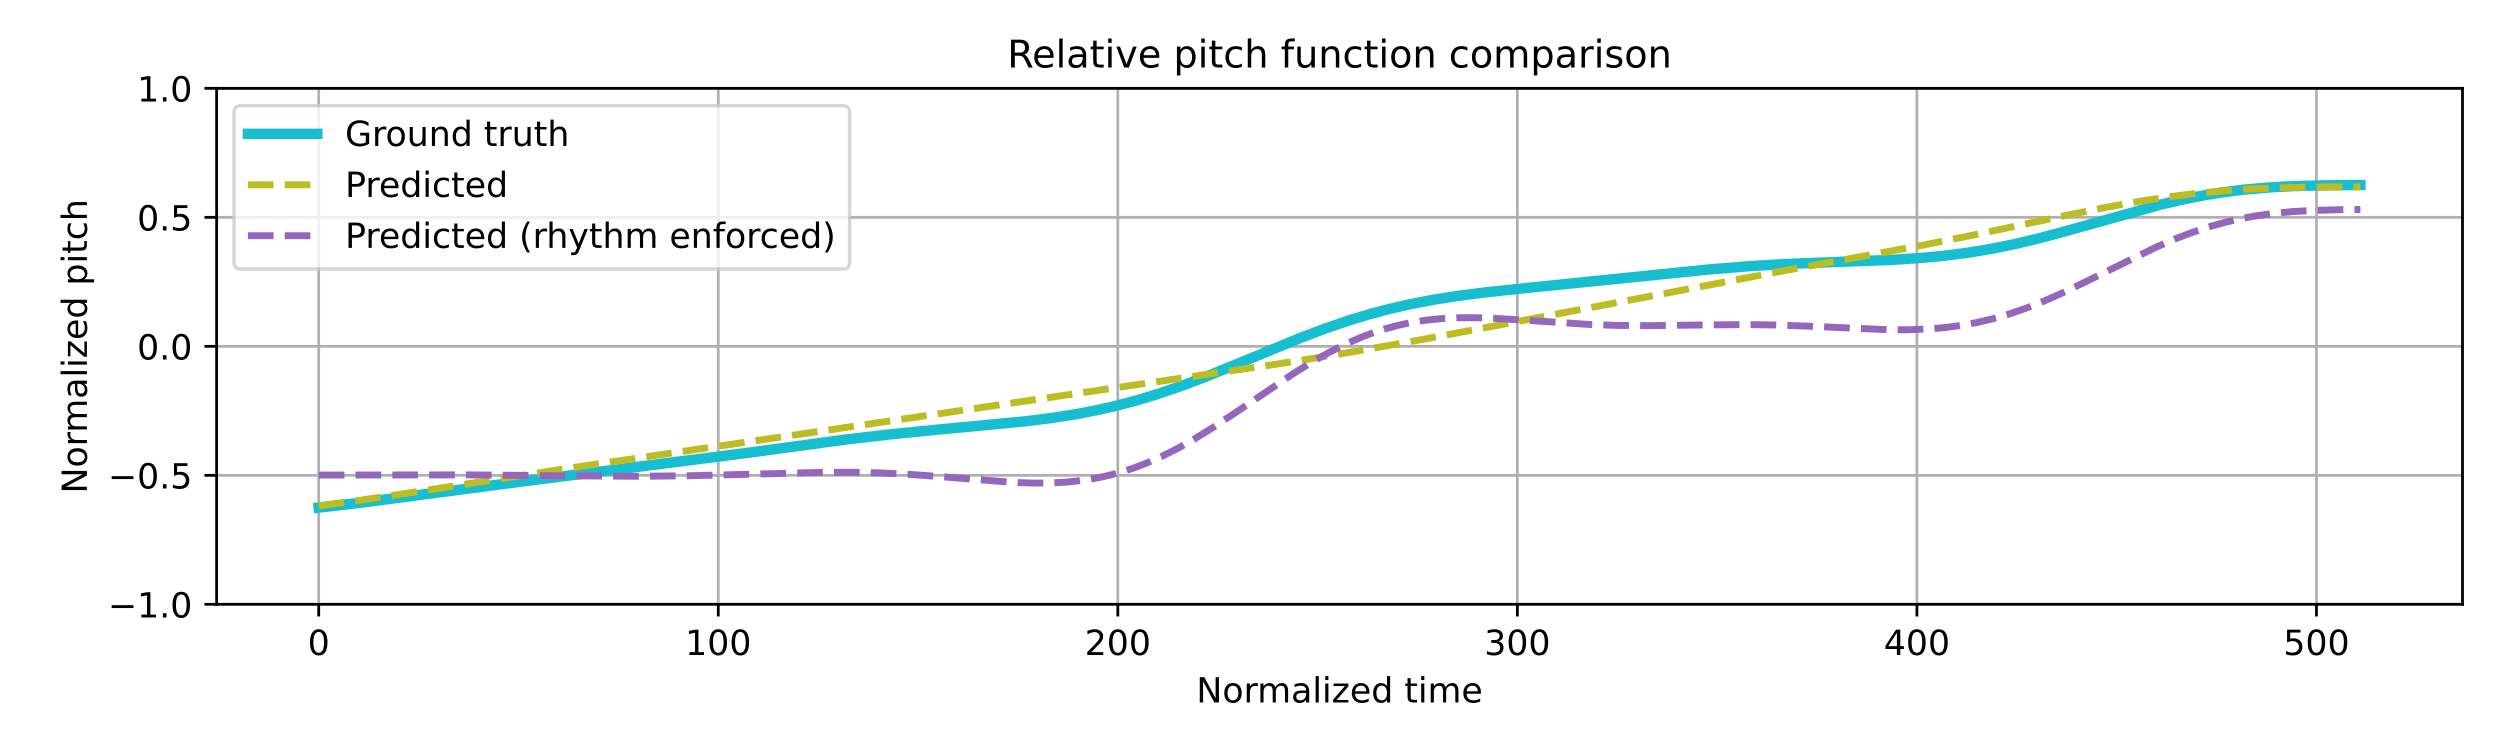
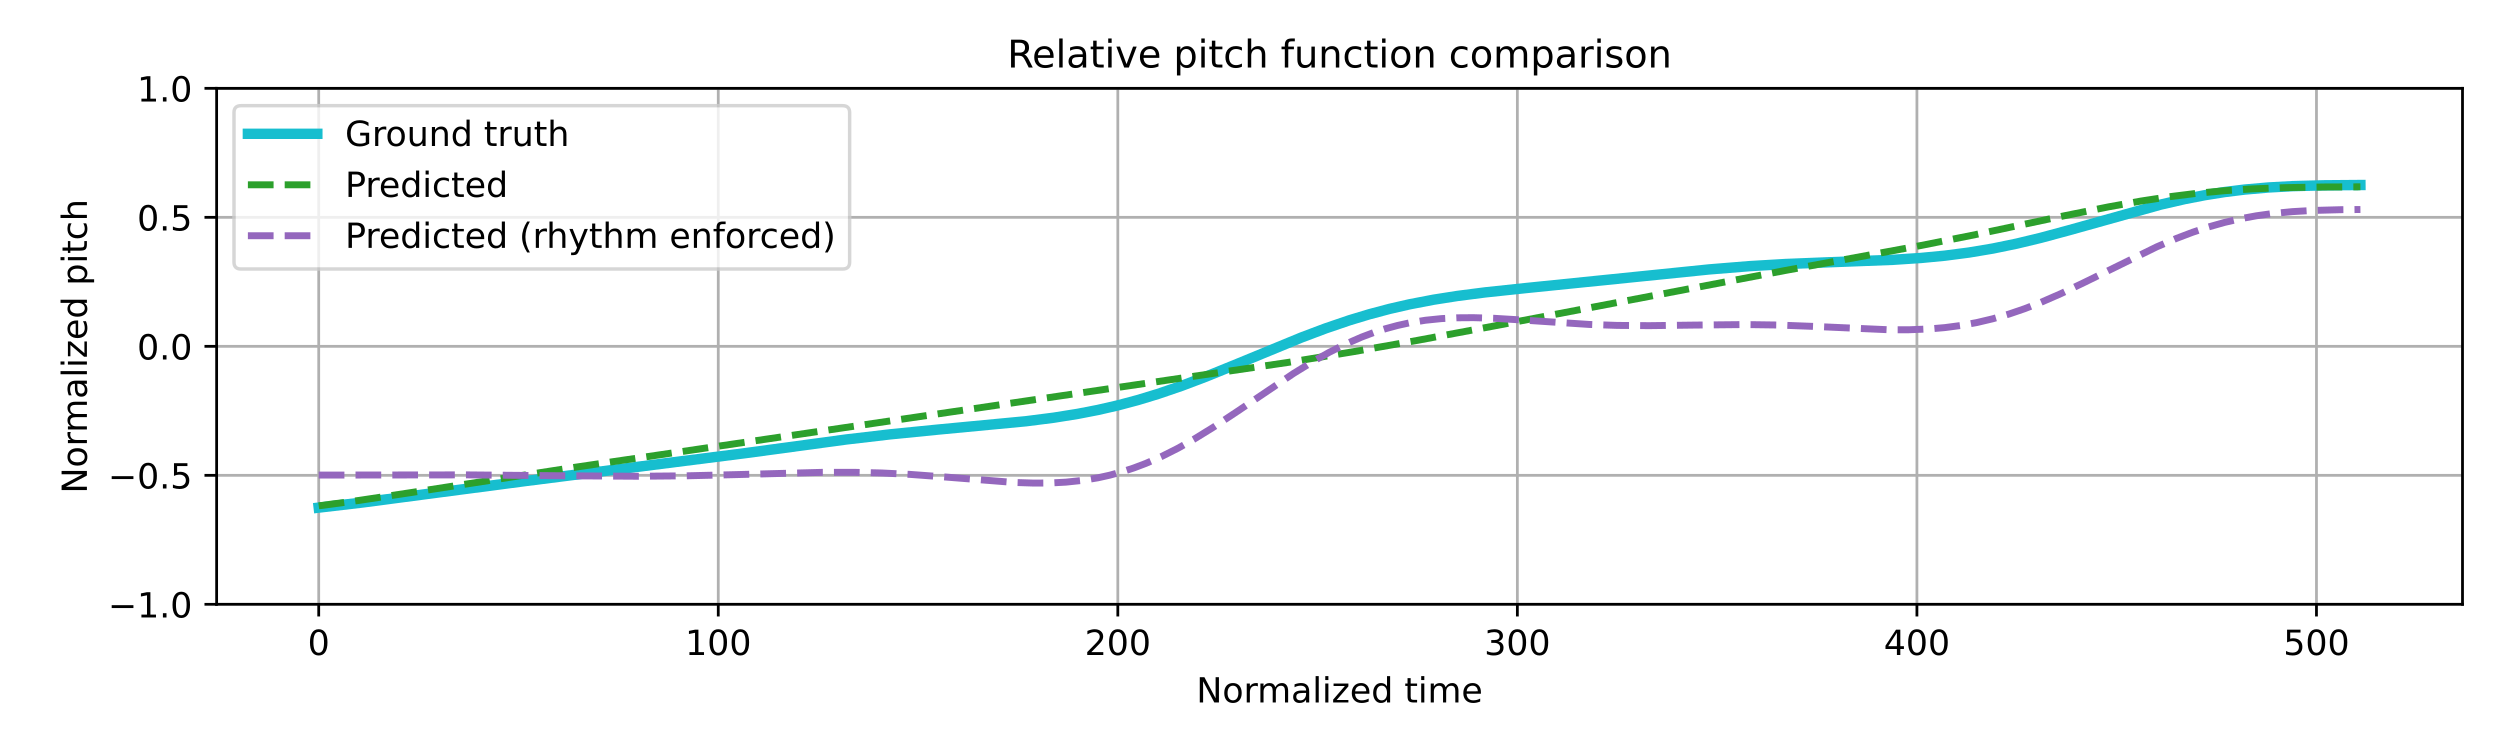
<svg xmlns="http://www.w3.org/2000/svg" xmlns:xlink="http://www.w3.org/1999/xlink" width="720pt" height="216pt" viewBox="0 0 720 216" version="1.1">
  <defs>
    <style type="text/css">*{stroke-linejoin: round; stroke-linecap: butt}</style>
  </defs>
  <g id="figure_1">
    <g id="patch_1">
      <path d="M 0 216  L 720 216  L 720 0  L 0 0  z " style="fill: #ffffff" />
    </g>
    <g id="axes_1">
      <g id="patch_2">
        <path d="M 62.39 174.04  L 709.2 174.04  L 709.2 25.44  L 62.39 25.44  z " style="fill: #ffffff" />
      </g>
      <g id="matplotlib.axis_1">
        <g id="xtick_1">
          <g id="line2d_1">
-             <path d="M 91.79 174.04  L 91.79 25.44  " clip-path="url(#p38c64b8bce)" style="fill: none; stroke: #b0b0b0; stroke-width: 0.8; stroke-linecap: square" />
+             <path d="M 91.79 174.04  L 91.79 25.44  " clip-path="url(#pbd43a29dab)" style="fill: none; stroke: #b0b0b0; stroke-width: 0.8; stroke-linecap: square" />
          </g>
          <g id="line2d_2">
            <defs>
-               <path id="m291b161e72" d="M 0 0  L 0 3.5  " style="stroke: #000000; stroke-width: 0.8" />
-             </defs>
-             <g>
-               <use xlink:href="#m291b161e72" x="91.79" y="174.04" style="stroke: #000000; stroke-width: 0.8" />
+               <path id="m9967ab2bcd" d="M 0 0  L 0 3.5  " style="stroke: #000000; stroke-width: 0.8" />
+             </defs>
+             <g>
+               <use xlink:href="#m9967ab2bcd" x="91.79" y="174.04" style="stroke: #000000; stroke-width: 0.8" />
            </g>
          </g>
          <g id="text_1">
            <g transform="translate(88.60921 188.6384) scale(0.1 -0.1)">
              <defs>
                <path id="DejaVuSans-30" d="M 2034 4250  Q 1547 4250 1301 3770  Q 1056 3291 1056 2328  Q 1056 1369 1301 889  Q 1547 409 2034 409  Q 2525 409 2770 889  Q 3016 1369 3016 2328  Q 3016 3291 2770 3770  Q 2525 4250 2034 4250  z M 2034 4750  Q 2819 4750 3233 4129  Q 3647 3509 3647 2328  Q 3647 1150 3233 529  Q 2819 -91 2034 -91  Q 1250 -91 836 529  Q 422 1150 422 2328  Q 422 3509 836 4129  Q 1250 4750 2034 4750  z " transform="scale(0.015625)" />
              </defs>
              <use xlink:href="#DejaVuSans-30" />
            </g>
          </g>
        </g>
        <g id="xtick_2">
          <g id="line2d_3">
-             <path d="M 206.861 174.04  L 206.861 25.44  " clip-path="url(#p38c64b8bce)" style="fill: none; stroke: #b0b0b0; stroke-width: 0.8; stroke-linecap: square" />
+             <path d="M 206.861 174.04  L 206.861 25.44  " clip-path="url(#pbd43a29dab)" style="fill: none; stroke: #b0b0b0; stroke-width: 0.8; stroke-linecap: square" />
          </g>
          <g id="line2d_4">
            <g>
-               <use xlink:href="#m291b161e72" x="206.861" y="174.04" style="stroke: #000000; stroke-width: 0.8" />
+               <use xlink:href="#m9967ab2bcd" x="206.861" y="174.04" style="stroke: #000000; stroke-width: 0.8" />
            </g>
          </g>
          <g id="text_2">
            <g transform="translate(197.317 188.6384) scale(0.1 -0.1)">
              <defs>
                <path id="DejaVuSans-31" d="M 794 531  L 1825 531  L 1825 4091  L 703 3866  L 703 4441  L 1819 4666  L 2450 4666  L 2450 531  L 3481 531  L 3481 0  L 794 0  L 794 531  z " transform="scale(0.015625)" />
              </defs>
              <use xlink:href="#DejaVuSans-31" />
              <use xlink:href="#DejaVuSans-30" transform="translate(63.62305 0)" />
              <use xlink:href="#DejaVuSans-30" transform="translate(127.2461 0)" />
            </g>
          </g>
        </g>
        <g id="xtick_3">
          <g id="line2d_5">
-             <path d="M 321.931 174.04  L 321.931 25.44  " clip-path="url(#p38c64b8bce)" style="fill: none; stroke: #b0b0b0; stroke-width: 0.8; stroke-linecap: square" />
+             <path d="M 321.931 174.04  L 321.931 25.44  " clip-path="url(#pbd43a29dab)" style="fill: none; stroke: #b0b0b0; stroke-width: 0.8; stroke-linecap: square" />
          </g>
          <g id="line2d_6">
            <g>
-               <use xlink:href="#m291b161e72" x="321.931" y="174.04" style="stroke: #000000; stroke-width: 0.8" />
+               <use xlink:href="#m9967ab2bcd" x="321.931" y="174.04" style="stroke: #000000; stroke-width: 0.8" />
            </g>
          </g>
          <g id="text_3">
            <g transform="translate(312.3872 188.6384) scale(0.1 -0.1)">
              <defs>
                <path id="DejaVuSans-32" d="M 1228 531  L 3431 531  L 3431 0  L 469 0  L 469 531  Q 828 903 1448 1529  Q 2069 2156 2228 2338  Q 2531 2678 2651 2914  Q 2772 3150 2772 3378  Q 2772 3750 2511 3984  Q 2250 4219 1831 4219  Q 1534 4219 1204 4116  Q 875 4013 500 3803  L 500 4441  Q 881 4594 1212 4672  Q 1544 4750 1819 4750  Q 2544 4750 2975 4387  Q 3406 4025 3406 3419  Q 3406 3131 3298 2873  Q 3191 2616 2906 2266  Q 2828 2175 2409 1742  Q 1991 1309 1228 531  z " transform="scale(0.015625)" />
              </defs>
              <use xlink:href="#DejaVuSans-32" />
              <use xlink:href="#DejaVuSans-30" transform="translate(63.62305 0)" />
              <use xlink:href="#DejaVuSans-30" transform="translate(127.2461 0)" />
            </g>
          </g>
        </g>
        <g id="xtick_4">
          <g id="line2d_7">
-             <path d="M 437.001 174.04  L 437.001 25.44  " clip-path="url(#p38c64b8bce)" style="fill: none; stroke: #b0b0b0; stroke-width: 0.8; stroke-linecap: square" />
+             <path d="M 437.001 174.04  L 437.001 25.44  " clip-path="url(#pbd43a29dab)" style="fill: none; stroke: #b0b0b0; stroke-width: 0.8; stroke-linecap: square" />
          </g>
          <g id="line2d_8">
            <g>
-               <use xlink:href="#m291b161e72" x="437.001" y="174.04" style="stroke: #000000; stroke-width: 0.8" />
+               <use xlink:href="#m9967ab2bcd" x="437.001" y="174.04" style="stroke: #000000; stroke-width: 0.8" />
            </g>
          </g>
          <g id="text_4">
            <g transform="translate(427.4575 188.6384) scale(0.1 -0.1)">
              <defs>
                <path id="DejaVuSans-33" d="M 2597 2516  Q 3050 2419 3304 2112  Q 3559 1806 3559 1356  Q 3559 666 3084 287  Q 2609 -91 1734 -91  Q 1441 -91 1130 -33  Q 819 25 488 141  L 488 750  Q 750 597 1062 519  Q 1375 441 1716 441  Q 2309 441 2620 675  Q 2931 909 2931 1356  Q 2931 1769 2642 2001  Q 2353 2234 1838 2234  L 1294 2234  L 1294 2753  L 1863 2753  Q 2328 2753 2575 2939  Q 2822 3125 2822 3475  Q 2822 3834 2567 4026  Q 2313 4219 1838 4219  Q 1578 4219 1281 4162  Q 984 4106 628 3988  L 628 4550  Q 988 4650 1302 4700  Q 1616 4750 1894 4750  Q 2613 4750 3031 4423  Q 3450 4097 3450 3541  Q 3450 3153 3228 2886  Q 3006 2619 2597 2516  z " transform="scale(0.015625)" />
              </defs>
              <use xlink:href="#DejaVuSans-33" />
              <use xlink:href="#DejaVuSans-30" transform="translate(63.62305 0)" />
              <use xlink:href="#DejaVuSans-30" transform="translate(127.2461 0)" />
            </g>
          </g>
        </g>
        <g id="xtick_5">
          <g id="line2d_9">
-             <path d="M 552.072 174.04  L 552.072 25.44  " clip-path="url(#p38c64b8bce)" style="fill: none; stroke: #b0b0b0; stroke-width: 0.8; stroke-linecap: square" />
+             <path d="M 552.072 174.04  L 552.072 25.44  " clip-path="url(#pbd43a29dab)" style="fill: none; stroke: #b0b0b0; stroke-width: 0.8; stroke-linecap: square" />
          </g>
          <g id="line2d_10">
            <g>
-               <use xlink:href="#m291b161e72" x="552.072" y="174.04" style="stroke: #000000; stroke-width: 0.8" />
+               <use xlink:href="#m9967ab2bcd" x="552.072" y="174.04" style="stroke: #000000; stroke-width: 0.8" />
            </g>
          </g>
          <g id="text_5">
            <g transform="translate(542.5278 188.6384) scale(0.1 -0.1)">
              <defs>
                <path id="DejaVuSans-34" d="M 2419 4116  L 825 1625  L 2419 1625  L 2419 4116  z M 2253 4666  L 3047 4666  L 3047 1625  L 3713 1625  L 3713 1100  L 3047 1100  L 3047 0  L 2419 0  L 2419 1100  L 313 1100  L 313 1709  L 2253 4666  z " transform="scale(0.015625)" />
              </defs>
              <use xlink:href="#DejaVuSans-34" />
              <use xlink:href="#DejaVuSans-30" transform="translate(63.62305 0)" />
              <use xlink:href="#DejaVuSans-30" transform="translate(127.2461 0)" />
            </g>
          </g>
        </g>
        <g id="xtick_6">
          <g id="line2d_11">
-             <path d="M 667.142 174.04  L 667.142 25.44  " clip-path="url(#p38c64b8bce)" style="fill: none; stroke: #b0b0b0; stroke-width: 0.8; stroke-linecap: square" />
+             <path d="M 667.142 174.04  L 667.142 25.44  " clip-path="url(#pbd43a29dab)" style="fill: none; stroke: #b0b0b0; stroke-width: 0.8; stroke-linecap: square" />
          </g>
          <g id="line2d_12">
            <g>
-               <use xlink:href="#m291b161e72" x="667.142" y="174.04" style="stroke: #000000; stroke-width: 0.8" />
+               <use xlink:href="#m9967ab2bcd" x="667.142" y="174.04" style="stroke: #000000; stroke-width: 0.8" />
            </g>
          </g>
          <g id="text_6">
            <g transform="translate(657.5981 188.6384) scale(0.1 -0.1)">
              <defs>
                <path id="DejaVuSans-35" d="M 691 4666  L 3169 4666  L 3169 4134  L 1269 4134  L 1269 2991  Q 1406 3038 1543 3061  Q 1681 3084 1819 3084  Q 2600 3084 3056 2656  Q 3513 2228 3513 1497  Q 3513 744 3044 326  Q 2575 -91 1722 -91  Q 1428 -91 1123 -41  Q 819 9 494 109  L 494 744  Q 775 591 1075 516  Q 1375 441 1709 441  Q 2250 441 2565 725  Q 2881 1009 2881 1497  Q 2881 1984 2565 2268  Q 2250 2553 1709 2553  Q 1456 2553 1204 2497  Q 953 2441 691 2322  L 691 4666  z " transform="scale(0.015625)" />
              </defs>
              <use xlink:href="#DejaVuSans-35" />
              <use xlink:href="#DejaVuSans-30" transform="translate(63.62305 0)" />
              <use xlink:href="#DejaVuSans-30" transform="translate(127.2461 0)" />
            </g>
          </g>
        </g>
        <g id="text_7">
          <g transform="translate(344.5544 202.3166) scale(0.1 -0.1)">
            <defs>
              <path id="DejaVuSans-4e" d="M 628 4666  L 1478 4666  L 3547 763  L 3547 4666  L 4159 4666  L 4159 0  L 3309 0  L 1241 3903  L 1241 0  L 628 0  L 628 4666  z " transform="scale(0.015625)" />
              <path id="DejaVuSans-6f" d="M 1959 3097  Q 1497 3097 1228 2736  Q 959 2375 959 1747  Q 959 1119 1226 758  Q 1494 397 1959 397  Q 2419 397 2687 759  Q 2956 1122 2956 1747  Q 2956 2369 2687 2733  Q 2419 3097 1959 3097  z M 1959 3584  Q 2709 3584 3137 3096  Q 3566 2609 3566 1747  Q 3566 888 3137 398  Q 2709 -91 1959 -91  Q 1206 -91 779 398  Q 353 888 353 1747  Q 353 2609 779 3096  Q 1206 3584 1959 3584  z " transform="scale(0.015625)" />
              <path id="DejaVuSans-72" d="M 2631 2963  Q 2534 3019 2420 3045  Q 2306 3072 2169 3072  Q 1681 3072 1420 2755  Q 1159 2438 1159 1844  L 1159 0  L 581 0  L 581 3500  L 1159 3500  L 1159 2956  Q 1341 3275 1631 3429  Q 1922 3584 2338 3584  Q 2397 3584 2469 3576  Q 2541 3569 2628 3553  L 2631 2963  z " transform="scale(0.015625)" />
              <path id="DejaVuSans-6d" d="M 3328 2828  Q 3544 3216 3844 3400  Q 4144 3584 4550 3584  Q 5097 3584 5394 3201  Q 5691 2819 5691 2113  L 5691 0  L 5113 0  L 5113 2094  Q 5113 2597 4934 2840  Q 4756 3084 4391 3084  Q 3944 3084 3684 2787  Q 3425 2491 3425 1978  L 3425 0  L 2847 0  L 2847 2094  Q 2847 2600 2669 2842  Q 2491 3084 2119 3084  Q 1678 3084 1418 2786  Q 1159 2488 1159 1978  L 1159 0  L 581 0  L 581 3500  L 1159 3500  L 1159 2956  Q 1356 3278 1631 3431  Q 1906 3584 2284 3584  Q 2666 3584 2933 3390  Q 3200 3197 3328 2828  z " transform="scale(0.015625)" />
              <path id="DejaVuSans-61" d="M 2194 1759  Q 1497 1759 1228 1600  Q 959 1441 959 1056  Q 959 750 1161 570  Q 1363 391 1709 391  Q 2188 391 2477 730  Q 2766 1069 2766 1631  L 2766 1759  L 2194 1759  z M 3341 1997  L 3341 0  L 2766 0  L 2766 531  Q 2569 213 2275 61  Q 1981 -91 1556 -91  Q 1019 -91 701 211  Q 384 513 384 1019  Q 384 1609 779 1909  Q 1175 2209 1959 2209  L 2766 2209  L 2766 2266  Q 2766 2663 2505 2880  Q 2244 3097 1772 3097  Q 1472 3097 1187 3025  Q 903 2953 641 2809  L 641 3341  Q 956 3463 1253 3523  Q 1550 3584 1831 3584  Q 2591 3584 2966 3190  Q 3341 2797 3341 1997  z " transform="scale(0.015625)" />
              <path id="DejaVuSans-6c" d="M 603 4863  L 1178 4863  L 1178 0  L 603 0  L 603 4863  z " transform="scale(0.015625)" />
              <path id="DejaVuSans-69" d="M 603 3500  L 1178 3500  L 1178 0  L 603 0  L 603 3500  z M 603 4863  L 1178 4863  L 1178 4134  L 603 4134  L 603 4863  z " transform="scale(0.015625)" />
              <path id="DejaVuSans-7a" d="M 353 3500  L 3084 3500  L 3084 2975  L 922 459  L 3084 459  L 3084 0  L 275 0  L 275 525  L 2438 3041  L 353 3041  L 353 3500  z " transform="scale(0.015625)" />
              <path id="DejaVuSans-65" d="M 3597 1894  L 3597 1613  L 953 1613  Q 991 1019 1311 708  Q 1631 397 2203 397  Q 2534 397 2845 478  Q 3156 559 3463 722  L 3463 178  Q 3153 47 2828 -22  Q 2503 -91 2169 -91  Q 1331 -91 842 396  Q 353 884 353 1716  Q 353 2575 817 3079  Q 1281 3584 2069 3584  Q 2775 3584 3186 3129  Q 3597 2675 3597 1894  z M 3022 2063  Q 3016 2534 2758 2815  Q 2500 3097 2075 3097  Q 1594 3097 1305 2825  Q 1016 2553 972 2059  L 3022 2063  z " transform="scale(0.015625)" />
              <path id="DejaVuSans-64" d="M 2906 2969  L 2906 4863  L 3481 4863  L 3481 0  L 2906 0  L 2906 525  Q 2725 213 2448 61  Q 2172 -91 1784 -91  Q 1150 -91 751 415  Q 353 922 353 1747  Q 353 2572 751 3078  Q 1150 3584 1784 3584  Q 2172 3584 2448 3432  Q 2725 3281 2906 2969  z M 947 1747  Q 947 1113 1208 752  Q 1469 391 1925 391  Q 2381 391 2643 752  Q 2906 1113 2906 1747  Q 2906 2381 2643 2742  Q 2381 3103 1925 3103  Q 1469 3103 1208 2742  Q 947 2381 947 1747  z " transform="scale(0.015625)" />
              <path id="DejaVuSans-20" transform="scale(0.015625)" />
              <path id="DejaVuSans-74" d="M 1172 4494  L 1172 3500  L 2356 3500  L 2356 3053  L 1172 3053  L 1172 1153  Q 1172 725 1289 603  Q 1406 481 1766 481  L 2356 481  L 2356 0  L 1766 0  Q 1100 0 847 248  Q 594 497 594 1153  L 594 3053  L 172 3053  L 172 3500  L 594 3500  L 594 4494  L 1172 4494  z " transform="scale(0.015625)" />
            </defs>
            <use xlink:href="#DejaVuSans-4e" />
            <use xlink:href="#DejaVuSans-6f" transform="translate(74.80469 0)" />
            <use xlink:href="#DejaVuSans-72" transform="translate(135.9863 0)" />
            <use xlink:href="#DejaVuSans-6d" transform="translate(175.3496 0)" />
            <use xlink:href="#DejaVuSans-61" transform="translate(272.7617 0)" />
            <use xlink:href="#DejaVuSans-6c" transform="translate(334.041 0)" />
            <use xlink:href="#DejaVuSans-69" transform="translate(361.8242 0)" />
            <use xlink:href="#DejaVuSans-7a" transform="translate(389.6074 0)" />
            <use xlink:href="#DejaVuSans-65" transform="translate(442.0977 0)" />
            <use xlink:href="#DejaVuSans-64" transform="translate(503.6211 0)" />
            <use xlink:href="#DejaVuSans-20" transform="translate(567.0977 0)" />
            <use xlink:href="#DejaVuSans-74" transform="translate(598.8848 0)" />
            <use xlink:href="#DejaVuSans-69" transform="translate(638.0938 0)" />
            <use xlink:href="#DejaVuSans-6d" transform="translate(665.877 0)" />
            <use xlink:href="#DejaVuSans-65" transform="translate(763.2891 0)" />
          </g>
        </g>
      </g>
      <g id="matplotlib.axis_2">
        <g id="ytick_1">
          <g id="line2d_13">
-             <path d="M 62.39 174.04  L 709.2 174.04  " clip-path="url(#p38c64b8bce)" style="fill: none; stroke: #b0b0b0; stroke-width: 0.8; stroke-linecap: square" />
+             <path d="M 62.39 174.04  L 709.2 174.04  " clip-path="url(#pbd43a29dab)" style="fill: none; stroke: #b0b0b0; stroke-width: 0.8; stroke-linecap: square" />
          </g>
          <g id="line2d_14">
            <defs>
-               <path id="mbee894bbf2" d="M 0 0  L -3.5 0  " style="stroke: #000000; stroke-width: 0.8" />
-             </defs>
-             <g>
-               <use xlink:href="#mbee894bbf2" x="62.39" y="174.04" style="stroke: #000000; stroke-width: 0.8" />
+               <path id="mcd39b3f16b" d="M 0 0  L -3.5 0  " style="stroke: #000000; stroke-width: 0.8" />
+             </defs>
+             <g>
+               <use xlink:href="#mcd39b3f16b" x="62.39" y="174.04" style="stroke: #000000; stroke-width: 0.8" />
            </g>
          </g>
          <g id="text_8">
            <g transform="translate(31.10719 177.8392) scale(0.1 -0.1)">
              <defs>
                <path id="DejaVuSans-2212" d="M 678 2272  L 4684 2272  L 4684 1741  L 678 1741  L 678 2272  z " transform="scale(0.015625)" />
                <path id="DejaVuSans-2e" d="M 684 794  L 1344 794  L 1344 0  L 684 0  L 684 794  z " transform="scale(0.015625)" />
              </defs>
              <use xlink:href="#DejaVuSans-2212" />
              <use xlink:href="#DejaVuSans-31" transform="translate(83.78906 0)" />
              <use xlink:href="#DejaVuSans-2e" transform="translate(147.4121 0)" />
              <use xlink:href="#DejaVuSans-30" transform="translate(179.1992 0)" />
            </g>
          </g>
        </g>
        <g id="ytick_2">
          <g id="line2d_15">
-             <path d="M 62.39 136.89  L 709.2 136.89  " clip-path="url(#p38c64b8bce)" style="fill: none; stroke: #b0b0b0; stroke-width: 0.8; stroke-linecap: square" />
+             <path d="M 62.39 136.89  L 709.2 136.89  " clip-path="url(#pbd43a29dab)" style="fill: none; stroke: #b0b0b0; stroke-width: 0.8; stroke-linecap: square" />
          </g>
          <g id="line2d_16">
            <g>
-               <use xlink:href="#mbee894bbf2" x="62.39" y="136.89" style="stroke: #000000; stroke-width: 0.8" />
+               <use xlink:href="#mcd39b3f16b" x="62.39" y="136.89" style="stroke: #000000; stroke-width: 0.8" />
            </g>
          </g>
          <g id="text_9">
            <g transform="translate(31.10719 140.6892) scale(0.1 -0.1)">
              <use xlink:href="#DejaVuSans-2212" />
              <use xlink:href="#DejaVuSans-30" transform="translate(83.78906 0)" />
              <use xlink:href="#DejaVuSans-2e" transform="translate(147.4121 0)" />
              <use xlink:href="#DejaVuSans-35" transform="translate(179.1992 0)" />
            </g>
          </g>
        </g>
        <g id="ytick_3">
          <g id="line2d_17">
-             <path d="M 62.39 99.74  L 709.2 99.74  " clip-path="url(#p38c64b8bce)" style="fill: none; stroke: #b0b0b0; stroke-width: 0.8; stroke-linecap: square" />
+             <path d="M 62.39 99.74  L 709.2 99.74  " clip-path="url(#pbd43a29dab)" style="fill: none; stroke: #b0b0b0; stroke-width: 0.8; stroke-linecap: square" />
          </g>
          <g id="line2d_18">
            <g>
-               <use xlink:href="#mbee894bbf2" x="62.39" y="99.74" style="stroke: #000000; stroke-width: 0.8" />
+               <use xlink:href="#mcd39b3f16b" x="62.39" y="99.74" style="stroke: #000000; stroke-width: 0.8" />
            </g>
          </g>
          <g id="text_10">
            <g transform="translate(39.48687 103.5392) scale(0.1 -0.1)">
              <use xlink:href="#DejaVuSans-30" />
              <use xlink:href="#DejaVuSans-2e" transform="translate(63.62305 0)" />
              <use xlink:href="#DejaVuSans-30" transform="translate(95.41016 0)" />
            </g>
          </g>
        </g>
        <g id="ytick_4">
          <g id="line2d_19">
-             <path d="M 62.39 62.59  L 709.2 62.59  " clip-path="url(#p38c64b8bce)" style="fill: none; stroke: #b0b0b0; stroke-width: 0.8; stroke-linecap: square" />
+             <path d="M 62.39 62.59  L 709.2 62.59  " clip-path="url(#pbd43a29dab)" style="fill: none; stroke: #b0b0b0; stroke-width: 0.8; stroke-linecap: square" />
          </g>
          <g id="line2d_20">
            <g>
-               <use xlink:href="#mbee894bbf2" x="62.39" y="62.59" style="stroke: #000000; stroke-width: 0.8" />
+               <use xlink:href="#mcd39b3f16b" x="62.39" y="62.59" style="stroke: #000000; stroke-width: 0.8" />
            </g>
          </g>
          <g id="text_11">
            <g transform="translate(39.48687 66.38922) scale(0.1 -0.1)">
              <use xlink:href="#DejaVuSans-30" />
              <use xlink:href="#DejaVuSans-2e" transform="translate(63.62305 0)" />
              <use xlink:href="#DejaVuSans-35" transform="translate(95.41016 0)" />
            </g>
          </g>
        </g>
        <g id="ytick_5">
          <g id="line2d_21">
-             <path d="M 62.39 25.44  L 709.2 25.44  " clip-path="url(#p38c64b8bce)" style="fill: none; stroke: #b0b0b0; stroke-width: 0.8; stroke-linecap: square" />
+             <path d="M 62.39 25.44  L 709.2 25.44  " clip-path="url(#pbd43a29dab)" style="fill: none; stroke: #b0b0b0; stroke-width: 0.8; stroke-linecap: square" />
          </g>
          <g id="line2d_22">
            <g>
-               <use xlink:href="#mbee894bbf2" x="62.39" y="25.44" style="stroke: #000000; stroke-width: 0.8" />
+               <use xlink:href="#mcd39b3f16b" x="62.39" y="25.44" style="stroke: #000000; stroke-width: 0.8" />
            </g>
          </g>
          <g id="text_12">
            <g transform="translate(39.48687 29.23922) scale(0.1 -0.1)">
              <use xlink:href="#DejaVuSans-31" />
              <use xlink:href="#DejaVuSans-2e" transform="translate(63.62305 0)" />
              <use xlink:href="#DejaVuSans-30" transform="translate(95.41016 0)" />
            </g>
          </g>
        </g>
        <g id="text_13">
          <g transform="translate(25.0275 142.1259) rotate(-90) scale(0.1 -0.1)">
            <defs>
              <path id="DejaVuSans-70" d="M 1159 525  L 1159 -1331  L 581 -1331  L 581 3500  L 1159 3500  L 1159 2969  Q 1341 3281 1617 3432  Q 1894 3584 2278 3584  Q 2916 3584 3314 3078  Q 3713 2572 3713 1747  Q 3713 922 3314 415  Q 2916 -91 2278 -91  Q 1894 -91 1617 61  Q 1341 213 1159 525  z M 3116 1747  Q 3116 2381 2855 2742  Q 2594 3103 2138 3103  Q 1681 3103 1420 2742  Q 1159 2381 1159 1747  Q 1159 1113 1420 752  Q 1681 391 2138 391  Q 2594 391 2855 752  Q 3116 1113 3116 1747  z " transform="scale(0.015625)" />
              <path id="DejaVuSans-63" d="M 3122 3366  L 3122 2828  Q 2878 2963 2633 3030  Q 2388 3097 2138 3097  Q 1578 3097 1268 2742  Q 959 2388 959 1747  Q 959 1106 1268 751  Q 1578 397 2138 397  Q 2388 397 2633 464  Q 2878 531 3122 666  L 3122 134  Q 2881 22 2623 -34  Q 2366 -91 2075 -91  Q 1284 -91 818 406  Q 353 903 353 1747  Q 353 2603 823 3093  Q 1294 3584 2113 3584  Q 2378 3584 2631 3529  Q 2884 3475 3122 3366  z " transform="scale(0.015625)" />
              <path id="DejaVuSans-68" d="M 3513 2113  L 3513 0  L 2938 0  L 2938 2094  Q 2938 2591 2744 2837  Q 2550 3084 2163 3084  Q 1697 3084 1428 2787  Q 1159 2491 1159 1978  L 1159 0  L 581 0  L 581 4863  L 1159 4863  L 1159 2956  Q 1366 3272 1645 3428  Q 1925 3584 2291 3584  Q 2894 3584 3203 3211  Q 3513 2838 3513 2113  z " transform="scale(0.015625)" />
            </defs>
            <use xlink:href="#DejaVuSans-4e" />
            <use xlink:href="#DejaVuSans-6f" transform="translate(74.80469 0)" />
            <use xlink:href="#DejaVuSans-72" transform="translate(135.9863 0)" />
            <use xlink:href="#DejaVuSans-6d" transform="translate(175.3496 0)" />
            <use xlink:href="#DejaVuSans-61" transform="translate(272.7617 0)" />
            <use xlink:href="#DejaVuSans-6c" transform="translate(334.041 0)" />
            <use xlink:href="#DejaVuSans-69" transform="translate(361.8242 0)" />
            <use xlink:href="#DejaVuSans-7a" transform="translate(389.6074 0)" />
            <use xlink:href="#DejaVuSans-65" transform="translate(442.0977 0)" />
            <use xlink:href="#DejaVuSans-64" transform="translate(503.6211 0)" />
            <use xlink:href="#DejaVuSans-20" transform="translate(567.0977 0)" />
            <use xlink:href="#DejaVuSans-70" transform="translate(598.8848 0)" />
            <use xlink:href="#DejaVuSans-69" transform="translate(662.3613 0)" />
            <use xlink:href="#DejaVuSans-74" transform="translate(690.1445 0)" />
            <use xlink:href="#DejaVuSans-63" transform="translate(729.3535 0)" />
            <use xlink:href="#DejaVuSans-68" transform="translate(784.334 0)" />
          </g>
        </g>
      </g>
      <g id="line2d_23">
-         <path d="M 91.79 146.196  L 104.448 144.711  L 122.859 142.283  L 151.627 138.502  L 214.916 130.471  L 243.683 126.572  L 256.341 125.092  L 270.149 123.721  L 295.465 121.319  L 303.52 120.291  L 310.424 119.186  L 316.177 118.07  L 321.931 116.751  L 327.685 115.219  L 333.438 113.471  L 340.342 111.109  L 347.246 108.501  L 356.452 104.76  L 374.863 97.179  L 381.768 94.58  L 388.672 92.228  L 394.425 90.489  L 400.179 88.962  L 405.932 87.644  L 412.837 86.319  L 419.741 85.234  L 427.796 84.199  L 439.303 82.979  L 473.824 79.469  L 492.235 77.595  L 503.742 76.66  L 514.098 76.044  L 526.756 75.534  L 545.167 74.824  L 553.222 74.294  L 560.126 73.633  L 567.031 72.737  L 573.935 71.58  L 580.839 70.159  L 587.743 68.499  L 595.798 66.327  L 622.264 58.926  L 629.169 57.342  L 634.922 56.226  L 640.676 55.311  L 646.429 54.599  L 653.333 53.993  L 660.238 53.614  L 669.443 53.367  L 679.8 53.284  L 679.8 53.284  " clip-path="url(#p38c64b8bce)" style="fill: none; stroke: #17becf; stroke-width: 3; stroke-linecap: square" />
+         <path d="M 91.79 146.196  L 104.448 144.711  L 122.859 142.283  L 151.627 138.502  L 214.916 130.471  L 243.683 126.572  L 256.341 125.092  L 270.149 123.721  L 295.465 121.319  L 303.52 120.291  L 310.424 119.186  L 316.177 118.07  L 321.931 116.751  L 327.685 115.219  L 333.438 113.471  L 340.342 111.109  L 347.246 108.501  L 356.452 104.76  L 374.863 97.179  L 381.768 94.58  L 388.672 92.228  L 394.425 90.489  L 400.179 88.962  L 405.932 87.644  L 412.837 86.319  L 419.741 85.234  L 427.796 84.199  L 439.303 82.979  L 473.824 79.469  L 492.235 77.595  L 503.742 76.66  L 514.098 76.044  L 526.756 75.534  L 545.167 74.824  L 553.222 74.294  L 560.126 73.633  L 567.031 72.737  L 573.935 71.58  L 580.839 70.159  L 587.743 68.499  L 595.798 66.327  L 622.264 58.926  L 629.169 57.342  L 634.922 56.226  L 640.676 55.311  L 646.429 54.599  L 653.333 53.993  L 660.238 53.614  L 669.443 53.367  L 679.8 53.284  L 679.8 53.284  " clip-path="url(#pbd43a29dab)" style="fill: none; stroke: #17becf; stroke-width: 3; stroke-linecap: square" />
      </g>
      <g id="line2d_24">
-         <path d="M 91.79 145.677  L 103.297 144.136  L 118.257 141.881  L 165.435 134.596  L 371.411 104.307  L 389.822 101.28  L 408.234 98.024  L 430.097 93.92  L 514.098 77.909  L 553.222 70.707  L 569.332 67.481  L 594.648 62.116  L 607.305 59.565  L 616.511 57.916  L 624.566 56.683  L 632.621 55.681  L 640.676 54.922  L 648.731 54.397  L 657.936 54.04  L 669.443 53.848  L 679.8 53.803  L 679.8 53.803  " clip-path="url(#p38c64b8bce)" style="fill: none; stroke-dasharray: 7.4,3.2; stroke-dashoffset: 0; stroke: #bcbd22; stroke-width: 2" />
+         <path d="M 91.79 145.677  L 103.297 144.136  L 118.257 141.881  L 165.435 134.596  L 371.411 104.307  L 389.822 101.28  L 408.234 98.024  L 430.097 93.92  L 514.098 77.909  L 553.222 70.707  L 569.332 67.481  L 594.648 62.116  L 607.305 59.565  L 616.511 57.916  L 624.566 56.683  L 632.621 55.681  L 640.676 54.922  L 648.731 54.397  L 657.936 54.04  L 669.443 53.848  L 679.8 53.803  L 679.8 53.803  " clip-path="url(#pbd43a29dab)" style="fill: none; stroke-dasharray: 7.4,3.2; stroke-dashoffset: 0; stroke: #2ca02c; stroke-width: 2" />
      </g>
      <g id="line2d_25">
-         <path d="M 91.79 136.825  L 134.366 136.764  L 160.833 137.011  L 183.847 137.163  L 197.655 137.036  L 212.614 136.672  L 236.779 136.036  L 245.985 136.028  L 254.04 136.222  L 262.094 136.624  L 271.3 137.305  L 292.013 138.943  L 297.766 139.13  L 302.369 139.098  L 306.972 138.858  L 311.575 138.374  L 316.177 137.614  L 319.63 136.846  L 323.082 135.901  L 326.534 134.774  L 329.986 133.466  L 334.589 131.444  L 339.192 129.123  L 343.794 126.534  L 349.548 122.985  L 356.452 118.408  L 372.562 107.539  L 378.315 103.996  L 382.918 101.413  L 387.521 99.1  L 392.124 97.088  L 395.576 95.788  L 399.028 94.671  L 402.48 93.737  L 405.932 92.979  L 410.535 92.231  L 415.138 91.757  L 419.741 91.523  L 424.344 91.487  L 430.097 91.658  L 438.152 92.147  L 457.714 93.443  L 465.769 93.717  L 474.974 93.791  L 487.632 93.627  L 502.591 93.473  L 511.797 93.601  L 522.153 93.995  L 544.017 94.971  L 549.77 94.973  L 555.524 94.742  L 560.126 94.348  L 564.729 93.738  L 569.332 92.894  L 573.935 91.805  L 578.538 90.467  L 583.141 88.891  L 587.743 87.094  L 593.497 84.583  L 600.401 81.281  L 621.114 71.105  L 626.867 68.643  L 631.47 66.89  L 636.073 65.357  L 640.676 64.055  L 645.278 62.986  L 649.881 62.141  L 654.484 61.501  L 660.238 60.948  L 665.991 60.615  L 674.046 60.395  L 679.8 60.341  L 679.8 60.341  " clip-path="url(#p38c64b8bce)" style="fill: none; stroke-dasharray: 7.4,3.2; stroke-dashoffset: 0; stroke: #9467bd; stroke-width: 2" />
+         <path d="M 91.79 136.825  L 134.366 136.764  L 160.833 137.011  L 183.847 137.163  L 197.655 137.036  L 212.614 136.672  L 236.779 136.036  L 245.985 136.028  L 254.04 136.222  L 262.094 136.624  L 271.3 137.305  L 292.013 138.943  L 297.766 139.13  L 302.369 139.098  L 306.972 138.858  L 311.575 138.374  L 316.177 137.614  L 319.63 136.846  L 323.082 135.901  L 326.534 134.774  L 329.986 133.466  L 334.589 131.444  L 339.192 129.123  L 343.794 126.534  L 349.548 122.985  L 356.452 118.408  L 372.562 107.539  L 378.315 103.996  L 382.918 101.413  L 387.521 99.1  L 392.124 97.088  L 395.576 95.788  L 399.028 94.671  L 402.48 93.737  L 405.932 92.979  L 410.535 92.231  L 415.138 91.757  L 419.741 91.523  L 424.344 91.487  L 430.097 91.658  L 438.152 92.147  L 457.714 93.443  L 465.769 93.717  L 474.974 93.791  L 487.632 93.627  L 502.591 93.473  L 511.797 93.601  L 522.153 93.995  L 544.017 94.971  L 549.77 94.973  L 555.524 94.742  L 560.126 94.348  L 564.729 93.738  L 569.332 92.894  L 573.935 91.805  L 578.538 90.467  L 583.141 88.891  L 587.743 87.094  L 593.497 84.583  L 600.401 81.281  L 621.114 71.105  L 626.867 68.643  L 631.47 66.89  L 636.073 65.357  L 640.676 64.055  L 645.278 62.986  L 649.881 62.141  L 654.484 61.501  L 660.238 60.948  L 665.991 60.615  L 674.046 60.395  L 679.8 60.341  L 679.8 60.341  " clip-path="url(#pbd43a29dab)" style="fill: none; stroke-dasharray: 7.4,3.2; stroke-dashoffset: 0; stroke: #9467bd; stroke-width: 2" />
      </g>
      <g id="patch_3">
        <path d="M 62.39 174.04  L 62.39 25.44  " style="fill: none; stroke: #000000; stroke-width: 0.8; stroke-linejoin: miter; stroke-linecap: square" />
      </g>
      <g id="patch_4">
        <path d="M 709.2 174.04  L 709.2 25.44  " style="fill: none; stroke: #000000; stroke-width: 0.8; stroke-linejoin: miter; stroke-linecap: square" />
      </g>
      <g id="patch_5">
        <path d="M 62.39 174.04  L 709.2 174.04  " style="fill: none; stroke: #000000; stroke-width: 0.8; stroke-linejoin: miter; stroke-linecap: square" />
      </g>
      <g id="patch_6">
        <path d="M 62.39 25.44  L 709.2 25.44  " style="fill: none; stroke: #000000; stroke-width: 0.8; stroke-linejoin: miter; stroke-linecap: square" />
      </g>
      <g id="text_14">
        <g transform="translate(290.1045 19.44) scale(0.11 -0.11)">
          <defs>
            <path id="DejaVuSans-52" d="M 2841 2188  Q 3044 2119 3236 1894  Q 3428 1669 3622 1275  L 4263 0  L 3584 0  L 2988 1197  Q 2756 1666 2539 1819  Q 2322 1972 1947 1972  L 1259 1972  L 1259 0  L 628 0  L 628 4666  L 2053 4666  Q 2853 4666 3247 4331  Q 3641 3997 3641 3322  Q 3641 2881 3436 2590  Q 3231 2300 2841 2188  z M 1259 4147  L 1259 2491  L 2053 2491  Q 2509 2491 2742 2702  Q 2975 2913 2975 3322  Q 2975 3731 2742 3939  Q 2509 4147 2053 4147  L 1259 4147  z " transform="scale(0.015625)" />
            <path id="DejaVuSans-76" d="M 191 3500  L 800 3500  L 1894 563  L 2988 3500  L 3597 3500  L 2284 0  L 1503 0  L 191 3500  z " transform="scale(0.015625)" />
            <path id="DejaVuSans-66" d="M 2375 4863  L 2375 4384  L 1825 4384  Q 1516 4384 1395 4259  Q 1275 4134 1275 3809  L 1275 3500  L 2222 3500  L 2222 3053  L 1275 3053  L 1275 0  L 697 0  L 697 3053  L 147 3053  L 147 3500  L 697 3500  L 697 3744  Q 697 4328 969 4595  Q 1241 4863 1831 4863  L 2375 4863  z " transform="scale(0.015625)" />
            <path id="DejaVuSans-75" d="M 544 1381  L 544 3500  L 1119 3500  L 1119 1403  Q 1119 906 1312 657  Q 1506 409 1894 409  Q 2359 409 2629 706  Q 2900 1003 2900 1516  L 2900 3500  L 3475 3500  L 3475 0  L 2900 0  L 2900 538  Q 2691 219 2414 64  Q 2138 -91 1772 -91  Q 1169 -91 856 284  Q 544 659 544 1381  z M 1991 3584  L 1991 3584  z " transform="scale(0.015625)" />
            <path id="DejaVuSans-6e" d="M 3513 2113  L 3513 0  L 2938 0  L 2938 2094  Q 2938 2591 2744 2837  Q 2550 3084 2163 3084  Q 1697 3084 1428 2787  Q 1159 2491 1159 1978  L 1159 0  L 581 0  L 581 3500  L 1159 3500  L 1159 2956  Q 1366 3272 1645 3428  Q 1925 3584 2291 3584  Q 2894 3584 3203 3211  Q 3513 2838 3513 2113  z " transform="scale(0.015625)" />
            <path id="DejaVuSans-73" d="M 2834 3397  L 2834 2853  Q 2591 2978 2328 3040  Q 2066 3103 1784 3103  Q 1356 3103 1142 2972  Q 928 2841 928 2578  Q 928 2378 1081 2264  Q 1234 2150 1697 2047  L 1894 2003  Q 2506 1872 2764 1633  Q 3022 1394 3022 966  Q 3022 478 2636 193  Q 2250 -91 1575 -91  Q 1294 -91 989 -36  Q 684 19 347 128  L 347 722  Q 666 556 975 473  Q 1284 391 1588 391  Q 1994 391 2212 530  Q 2431 669 2431 922  Q 2431 1156 2273 1281  Q 2116 1406 1581 1522  L 1381 1569  Q 847 1681 609 1914  Q 372 2147 372 2553  Q 372 3047 722 3315  Q 1072 3584 1716 3584  Q 2034 3584 2315 3537  Q 2597 3491 2834 3397  z " transform="scale(0.015625)" />
          </defs>
          <use xlink:href="#DejaVuSans-52" />
          <use xlink:href="#DejaVuSans-65" transform="translate(64.98242 0)" />
          <use xlink:href="#DejaVuSans-6c" transform="translate(126.5059 0)" />
          <use xlink:href="#DejaVuSans-61" transform="translate(154.2891 0)" />
          <use xlink:href="#DejaVuSans-74" transform="translate(215.5684 0)" />
          <use xlink:href="#DejaVuSans-69" transform="translate(254.7773 0)" />
          <use xlink:href="#DejaVuSans-76" transform="translate(282.5605 0)" />
          <use xlink:href="#DejaVuSans-65" transform="translate(341.7402 0)" />
          <use xlink:href="#DejaVuSans-20" transform="translate(403.2637 0)" />
          <use xlink:href="#DejaVuSans-70" transform="translate(435.0508 0)" />
          <use xlink:href="#DejaVuSans-69" transform="translate(498.5273 0)" />
          <use xlink:href="#DejaVuSans-74" transform="translate(526.3105 0)" />
          <use xlink:href="#DejaVuSans-63" transform="translate(565.5195 0)" />
          <use xlink:href="#DejaVuSans-68" transform="translate(620.5 0)" />
          <use xlink:href="#DejaVuSans-20" transform="translate(683.8789 0)" />
          <use xlink:href="#DejaVuSans-66" transform="translate(715.666 0)" />
          <use xlink:href="#DejaVuSans-75" transform="translate(750.8711 0)" />
          <use xlink:href="#DejaVuSans-6e" transform="translate(814.25 0)" />
          <use xlink:href="#DejaVuSans-63" transform="translate(877.6289 0)" />
          <use xlink:href="#DejaVuSans-74" transform="translate(932.6094 0)" />
          <use xlink:href="#DejaVuSans-69" transform="translate(971.8184 0)" />
          <use xlink:href="#DejaVuSans-6f" transform="translate(999.6016 0)" />
          <use xlink:href="#DejaVuSans-6e" transform="translate(1060.783 0)" />
          <use xlink:href="#DejaVuSans-20" transform="translate(1124.162 0)" />
          <use xlink:href="#DejaVuSans-63" transform="translate(1155.949 0)" />
          <use xlink:href="#DejaVuSans-6f" transform="translate(1210.93 0)" />
          <use xlink:href="#DejaVuSans-6d" transform="translate(1272.111 0)" />
          <use xlink:href="#DejaVuSans-70" transform="translate(1369.523 0)" />
          <use xlink:href="#DejaVuSans-61" transform="translate(1433 0)" />
          <use xlink:href="#DejaVuSans-72" transform="translate(1494.279 0)" />
          <use xlink:href="#DejaVuSans-69" transform="translate(1535.393 0)" />
          <use xlink:href="#DejaVuSans-73" transform="translate(1563.176 0)" />
          <use xlink:href="#DejaVuSans-6f" transform="translate(1615.275 0)" />
          <use xlink:href="#DejaVuSans-6e" transform="translate(1676.457 0)" />
        </g>
      </g>
      <g id="legend_1">
        <g id="patch_7">
          <path d="M 69.39 77.474  L 242.696 77.474  Q 244.696 77.474 244.696 75.474  L 244.696 32.44  Q 244.696 30.44 242.696 30.44  L 69.39 30.44  Q 67.39 30.44 67.39 32.44  L 67.39 75.474  Q 67.39 77.474 69.39 77.474  z " style="fill: #ffffff; opacity: 0.8; stroke: #cccccc; stroke-linejoin: miter" />
        </g>
        <g id="line2d_26">
          <path d="M 71.39 38.538  L 81.39 38.538  L 91.39 38.538  " style="fill: none; stroke: #17becf; stroke-width: 3; stroke-linecap: square" />
        </g>
        <g id="text_15">
          <g transform="translate(99.39 42.03844) scale(0.1 -0.1)">
            <defs>
              <path id="DejaVuSans-47" d="M 3809 666  L 3809 1919  L 2778 1919  L 2778 2438  L 4434 2438  L 4434 434  Q 4069 175 3628 42  Q 3188 -91 2688 -91  Q 1594 -91 976 548  Q 359 1188 359 2328  Q 359 3472 976 4111  Q 1594 4750 2688 4750  Q 3144 4750 3555 4637  Q 3966 4525 4313 4306  L 4313 3634  Q 3963 3931 3569 4081  Q 3175 4231 2741 4231  Q 1884 4231 1454 3753  Q 1025 3275 1025 2328  Q 1025 1384 1454 906  Q 1884 428 2741 428  Q 3075 428 3337 486  Q 3600 544 3809 666  z " transform="scale(0.015625)" />
            </defs>
            <use xlink:href="#DejaVuSans-47" />
            <use xlink:href="#DejaVuSans-72" transform="translate(77.49023 0)" />
            <use xlink:href="#DejaVuSans-6f" transform="translate(116.3535 0)" />
            <use xlink:href="#DejaVuSans-75" transform="translate(177.5352 0)" />
            <use xlink:href="#DejaVuSans-6e" transform="translate(240.9141 0)" />
            <use xlink:href="#DejaVuSans-64" transform="translate(304.293 0)" />
            <use xlink:href="#DejaVuSans-20" transform="translate(367.7695 0)" />
            <use xlink:href="#DejaVuSans-74" transform="translate(399.5566 0)" />
            <use xlink:href="#DejaVuSans-72" transform="translate(438.7656 0)" />
            <use xlink:href="#DejaVuSans-75" transform="translate(479.8789 0)" />
            <use xlink:href="#DejaVuSans-74" transform="translate(543.2578 0)" />
            <use xlink:href="#DejaVuSans-68" transform="translate(582.4668 0)" />
          </g>
        </g>
        <g id="line2d_27">
-           <path d="M 71.39 53.217  L 81.39 53.217  L 91.39 53.217  " style="fill: none; stroke-dasharray: 7.4,3.2; stroke-dashoffset: 0; stroke: #bcbd22; stroke-width: 2" />
+           <path d="M 71.39 53.217  L 81.39 53.217  L 91.39 53.217  " style="fill: none; stroke-dasharray: 7.4,3.2; stroke-dashoffset: 0; stroke: #2ca02c; stroke-width: 2" />
        </g>
        <g id="text_16">
          <g transform="translate(99.39 56.71656) scale(0.1 -0.1)">
            <defs>
              <path id="DejaVuSans-50" d="M 1259 4147  L 1259 2394  L 2053 2394  Q 2494 2394 2734 2622  Q 2975 2850 2975 3272  Q 2975 3691 2734 3919  Q 2494 4147 2053 4147  L 1259 4147  z M 628 4666  L 2053 4666  Q 2838 4666 3239 4311  Q 3641 3956 3641 3272  Q 3641 2581 3239 2228  Q 2838 1875 2053 1875  L 1259 1875  L 1259 0  L 628 0  L 628 4666  z " transform="scale(0.015625)" />
            </defs>
            <use xlink:href="#DejaVuSans-50" />
            <use xlink:href="#DejaVuSans-72" transform="translate(58.55273 0)" />
            <use xlink:href="#DejaVuSans-65" transform="translate(97.41602 0)" />
            <use xlink:href="#DejaVuSans-64" transform="translate(158.9395 0)" />
            <use xlink:href="#DejaVuSans-69" transform="translate(222.416 0)" />
            <use xlink:href="#DejaVuSans-63" transform="translate(250.1992 0)" />
            <use xlink:href="#DejaVuSans-74" transform="translate(305.1797 0)" />
            <use xlink:href="#DejaVuSans-65" transform="translate(344.3887 0)" />
            <use xlink:href="#DejaVuSans-64" transform="translate(405.9121 0)" />
          </g>
        </g>
        <g id="line2d_28">
          <path d="M 71.39 67.895  L 81.39 67.895  L 91.39 67.895  " style="fill: none; stroke-dasharray: 7.4,3.2; stroke-dashoffset: 0; stroke: #9467bd; stroke-width: 2" />
        </g>
        <g id="text_17">
          <g transform="translate(99.39 71.39469) scale(0.1 -0.1)">
            <defs>
              <path id="DejaVuSans-28" d="M 1984 4856  Q 1566 4138 1362 3434  Q 1159 2731 1159 2009  Q 1159 1288 1364 580  Q 1569 -128 1984 -844  L 1484 -844  Q 1016 -109 783 600  Q 550 1309 550 2009  Q 550 2706 781 3412  Q 1013 4119 1484 4856  L 1984 4856  z " transform="scale(0.015625)" />
              <path id="DejaVuSans-79" d="M 2059 -325  Q 1816 -950 1584 -1140  Q 1353 -1331 966 -1331  L 506 -1331  L 506 -850  L 844 -850  Q 1081 -850 1212 -737  Q 1344 -625 1503 -206  L 1606 56  L 191 3500  L 800 3500  L 1894 763  L 2988 3500  L 3597 3500  L 2059 -325  z " transform="scale(0.015625)" />
              <path id="DejaVuSans-29" d="M 513 4856  L 1013 4856  Q 1481 4119 1714 3412  Q 1947 2706 1947 2009  Q 1947 1309 1714 600  Q 1481 -109 1013 -844  L 513 -844  Q 928 -128 1133 580  Q 1338 1288 1338 2009  Q 1338 2731 1133 3434  Q 928 4138 513 4856  z " transform="scale(0.015625)" />
            </defs>
            <use xlink:href="#DejaVuSans-50" />
            <use xlink:href="#DejaVuSans-72" transform="translate(58.55273 0)" />
            <use xlink:href="#DejaVuSans-65" transform="translate(97.41602 0)" />
            <use xlink:href="#DejaVuSans-64" transform="translate(158.9395 0)" />
            <use xlink:href="#DejaVuSans-69" transform="translate(222.416 0)" />
            <use xlink:href="#DejaVuSans-63" transform="translate(250.1992 0)" />
            <use xlink:href="#DejaVuSans-74" transform="translate(305.1797 0)" />
            <use xlink:href="#DejaVuSans-65" transform="translate(344.3887 0)" />
            <use xlink:href="#DejaVuSans-64" transform="translate(405.9121 0)" />
            <use xlink:href="#DejaVuSans-20" transform="translate(469.3887 0)" />
            <use xlink:href="#DejaVuSans-28" transform="translate(501.1758 0)" />
            <use xlink:href="#DejaVuSans-72" transform="translate(540.1895 0)" />
            <use xlink:href="#DejaVuSans-68" transform="translate(579.5527 0)" />
            <use xlink:href="#DejaVuSans-79" transform="translate(642.9316 0)" />
            <use xlink:href="#DejaVuSans-74" transform="translate(702.1113 0)" />
            <use xlink:href="#DejaVuSans-68" transform="translate(741.3203 0)" />
            <use xlink:href="#DejaVuSans-6d" transform="translate(804.6992 0)" />
            <use xlink:href="#DejaVuSans-20" transform="translate(902.1113 0)" />
            <use xlink:href="#DejaVuSans-65" transform="translate(933.8984 0)" />
            <use xlink:href="#DejaVuSans-6e" transform="translate(995.4219 0)" />
            <use xlink:href="#DejaVuSans-66" transform="translate(1058.801 0)" />
            <use xlink:href="#DejaVuSans-6f" transform="translate(1094.006 0)" />
            <use xlink:href="#DejaVuSans-72" transform="translate(1155.188 0)" />
            <use xlink:href="#DejaVuSans-63" transform="translate(1194.051 0)" />
            <use xlink:href="#DejaVuSans-65" transform="translate(1249.031 0)" />
            <use xlink:href="#DejaVuSans-64" transform="translate(1310.555 0)" />
            <use xlink:href="#DejaVuSans-29" transform="translate(1374.031 0)" />
          </g>
        </g>
      </g>
    </g>
  </g>
  <defs>
-     <clipPath id="p38c64b8bce">
+     <clipPath id="pbd43a29dab">
      <rect x="62.39" y="25.44" width="646.81" height="148.6" />
    </clipPath>
  </defs>
</svg>
